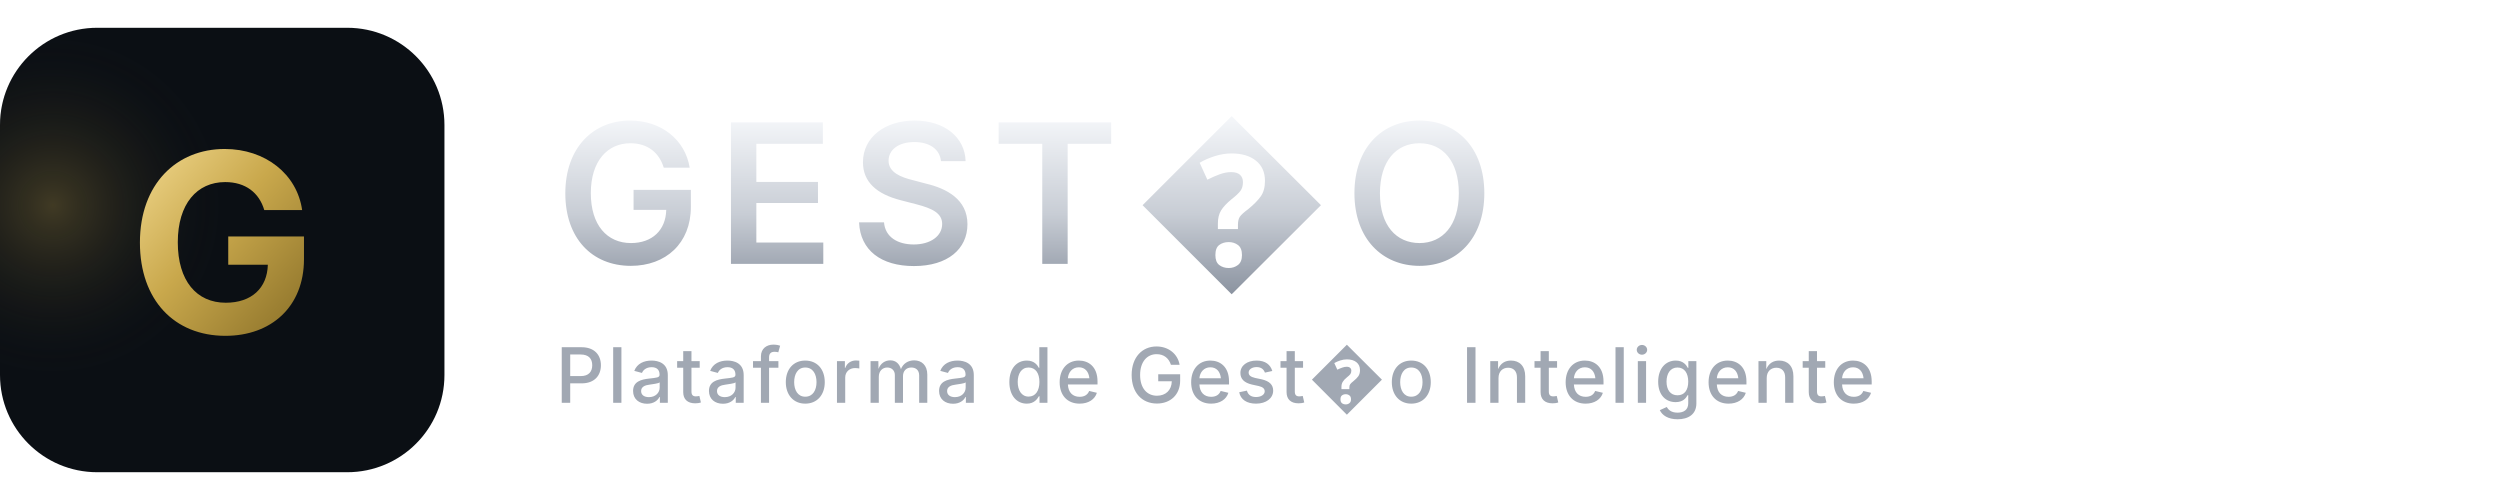
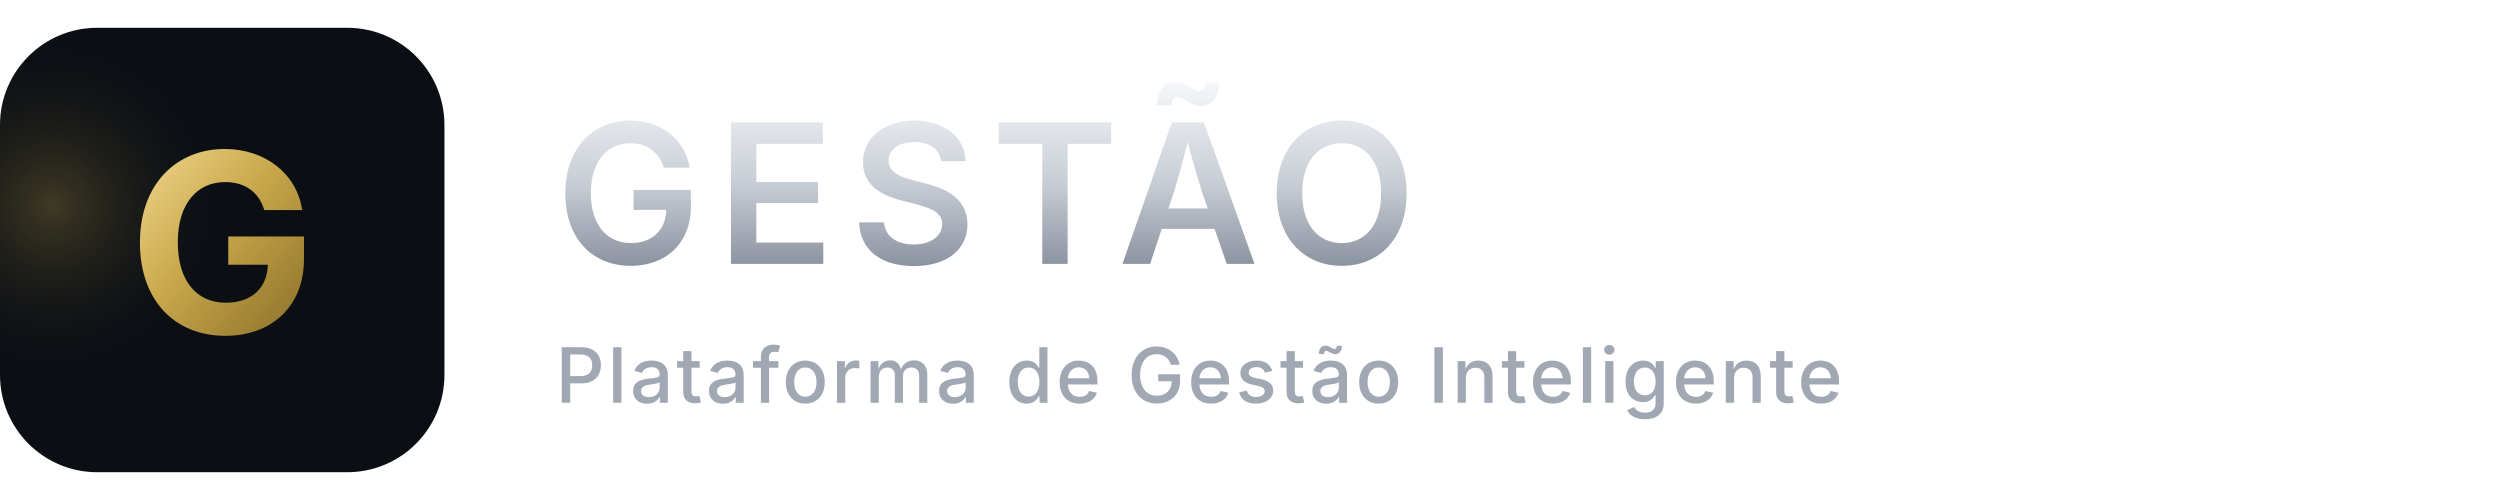
- <svg xmlns="http://www.w3.org/2000/svg" viewBox="0 0 360 72" role="img" aria-label="Gest�o � Plataforma de Gest�o Inteligente">
+ <svg xmlns="http://www.w3.org/2000/svg" viewBox="0 0 360 72" role="img" aria-label="Gestão — Plataforma de Gestão Inteligente">
  <defs>
    <linearGradient id="gGoldH" x1="0%" y1="0%" x2="100%" y2="100%">
      <stop offset="0%" stop-color="#F0D78C" />
      <stop offset="45%" stop-color="#C9A84C" />
      <stop offset="100%" stop-color="#8A7028" />
    </linearGradient>
    <linearGradient id="gSilver" x1="0%" y1="0%" x2="0%" y2="100%">
      <stop offset="0%" stop-color="#F5F7FA" />
      <stop offset="55%" stop-color="#C8CDD5" />
      <stop offset="100%" stop-color="#8B93A0" />
    </linearGradient>
    <radialGradient id="gGlowH" cx="12%" cy="40%" r="40%">
      <stop offset="0%" stop-color="#C9A84C" stop-opacity="0.28" />
      <stop offset="100%" stop-color="#0B0F14" stop-opacity="0" />
    </radialGradient>
  </defs>
  <rect width="360" height="72" rx="0" fill="none" />
  <g transform="translate(0,4)">
    <rect width="64" height="64" rx="14" fill="#0B0F14" />
    <rect width="64" height="64" rx="14" fill="url(#gGlowH)" />
    <text x="32" y="44" text-anchor="middle" font-family="Space Grotesk, Inter, system-ui, sans-serif" font-size="36" font-weight="700" fill="url(#gGoldH)">G</text>
  </g>
-   <text x="80" y="38" font-family="Space Grotesk, Inter, system-ui, sans-serif" font-size="28" font-weight="600" letter-spacing="0.08em" fill="url(#gSilver)">GEST�O</text>
-   <text x="80" y="58" font-family="Inter, system-ui, sans-serif" font-size="11" font-weight="500" letter-spacing="0.04em" fill="#A1A8B3">Plataforma de Gest�o Inteligente</text>
+   <text x="80" y="38" font-family="Space Grotesk, Inter, system-ui, sans-serif" font-size="28" font-weight="600" letter-spacing="0.08em" fill="url(#gSilver)">GESTÃO</text>
+   <text x="80" y="58" font-family="Inter, system-ui, sans-serif" font-size="11" font-weight="500" letter-spacing="0.04em" fill="#A1A8B3">Plataforma de Gestão Inteligente</text>
</svg>
